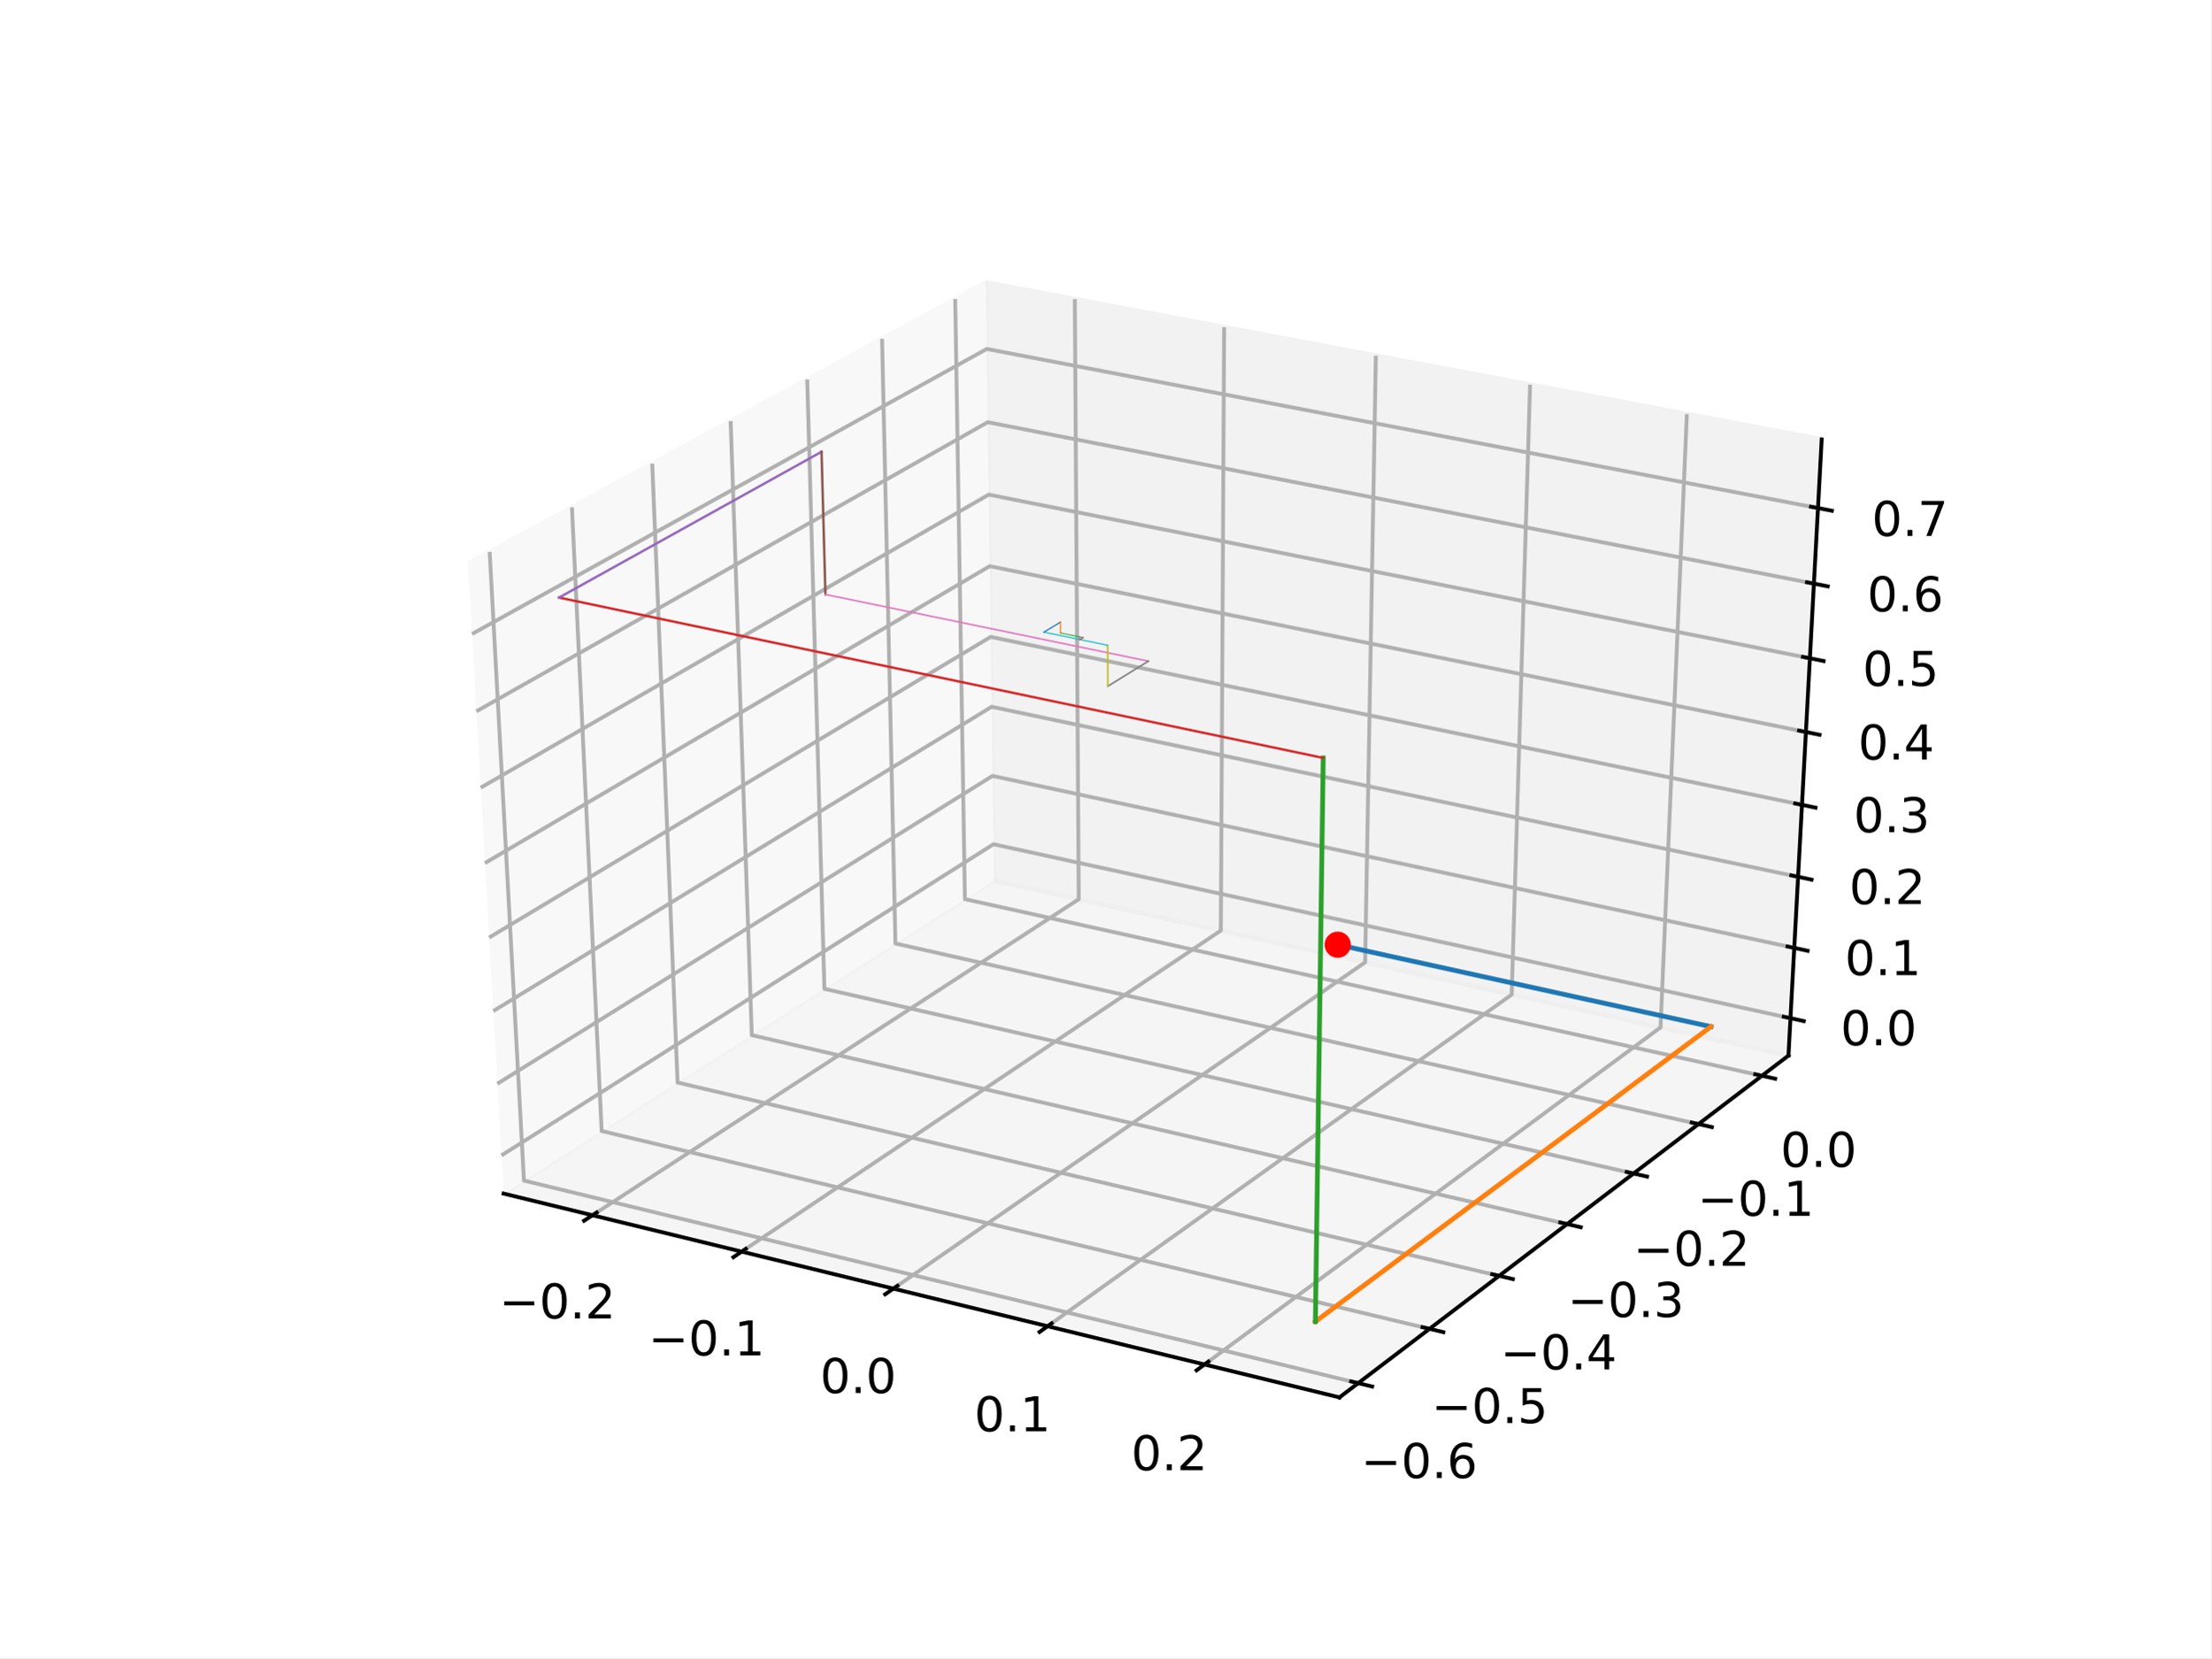
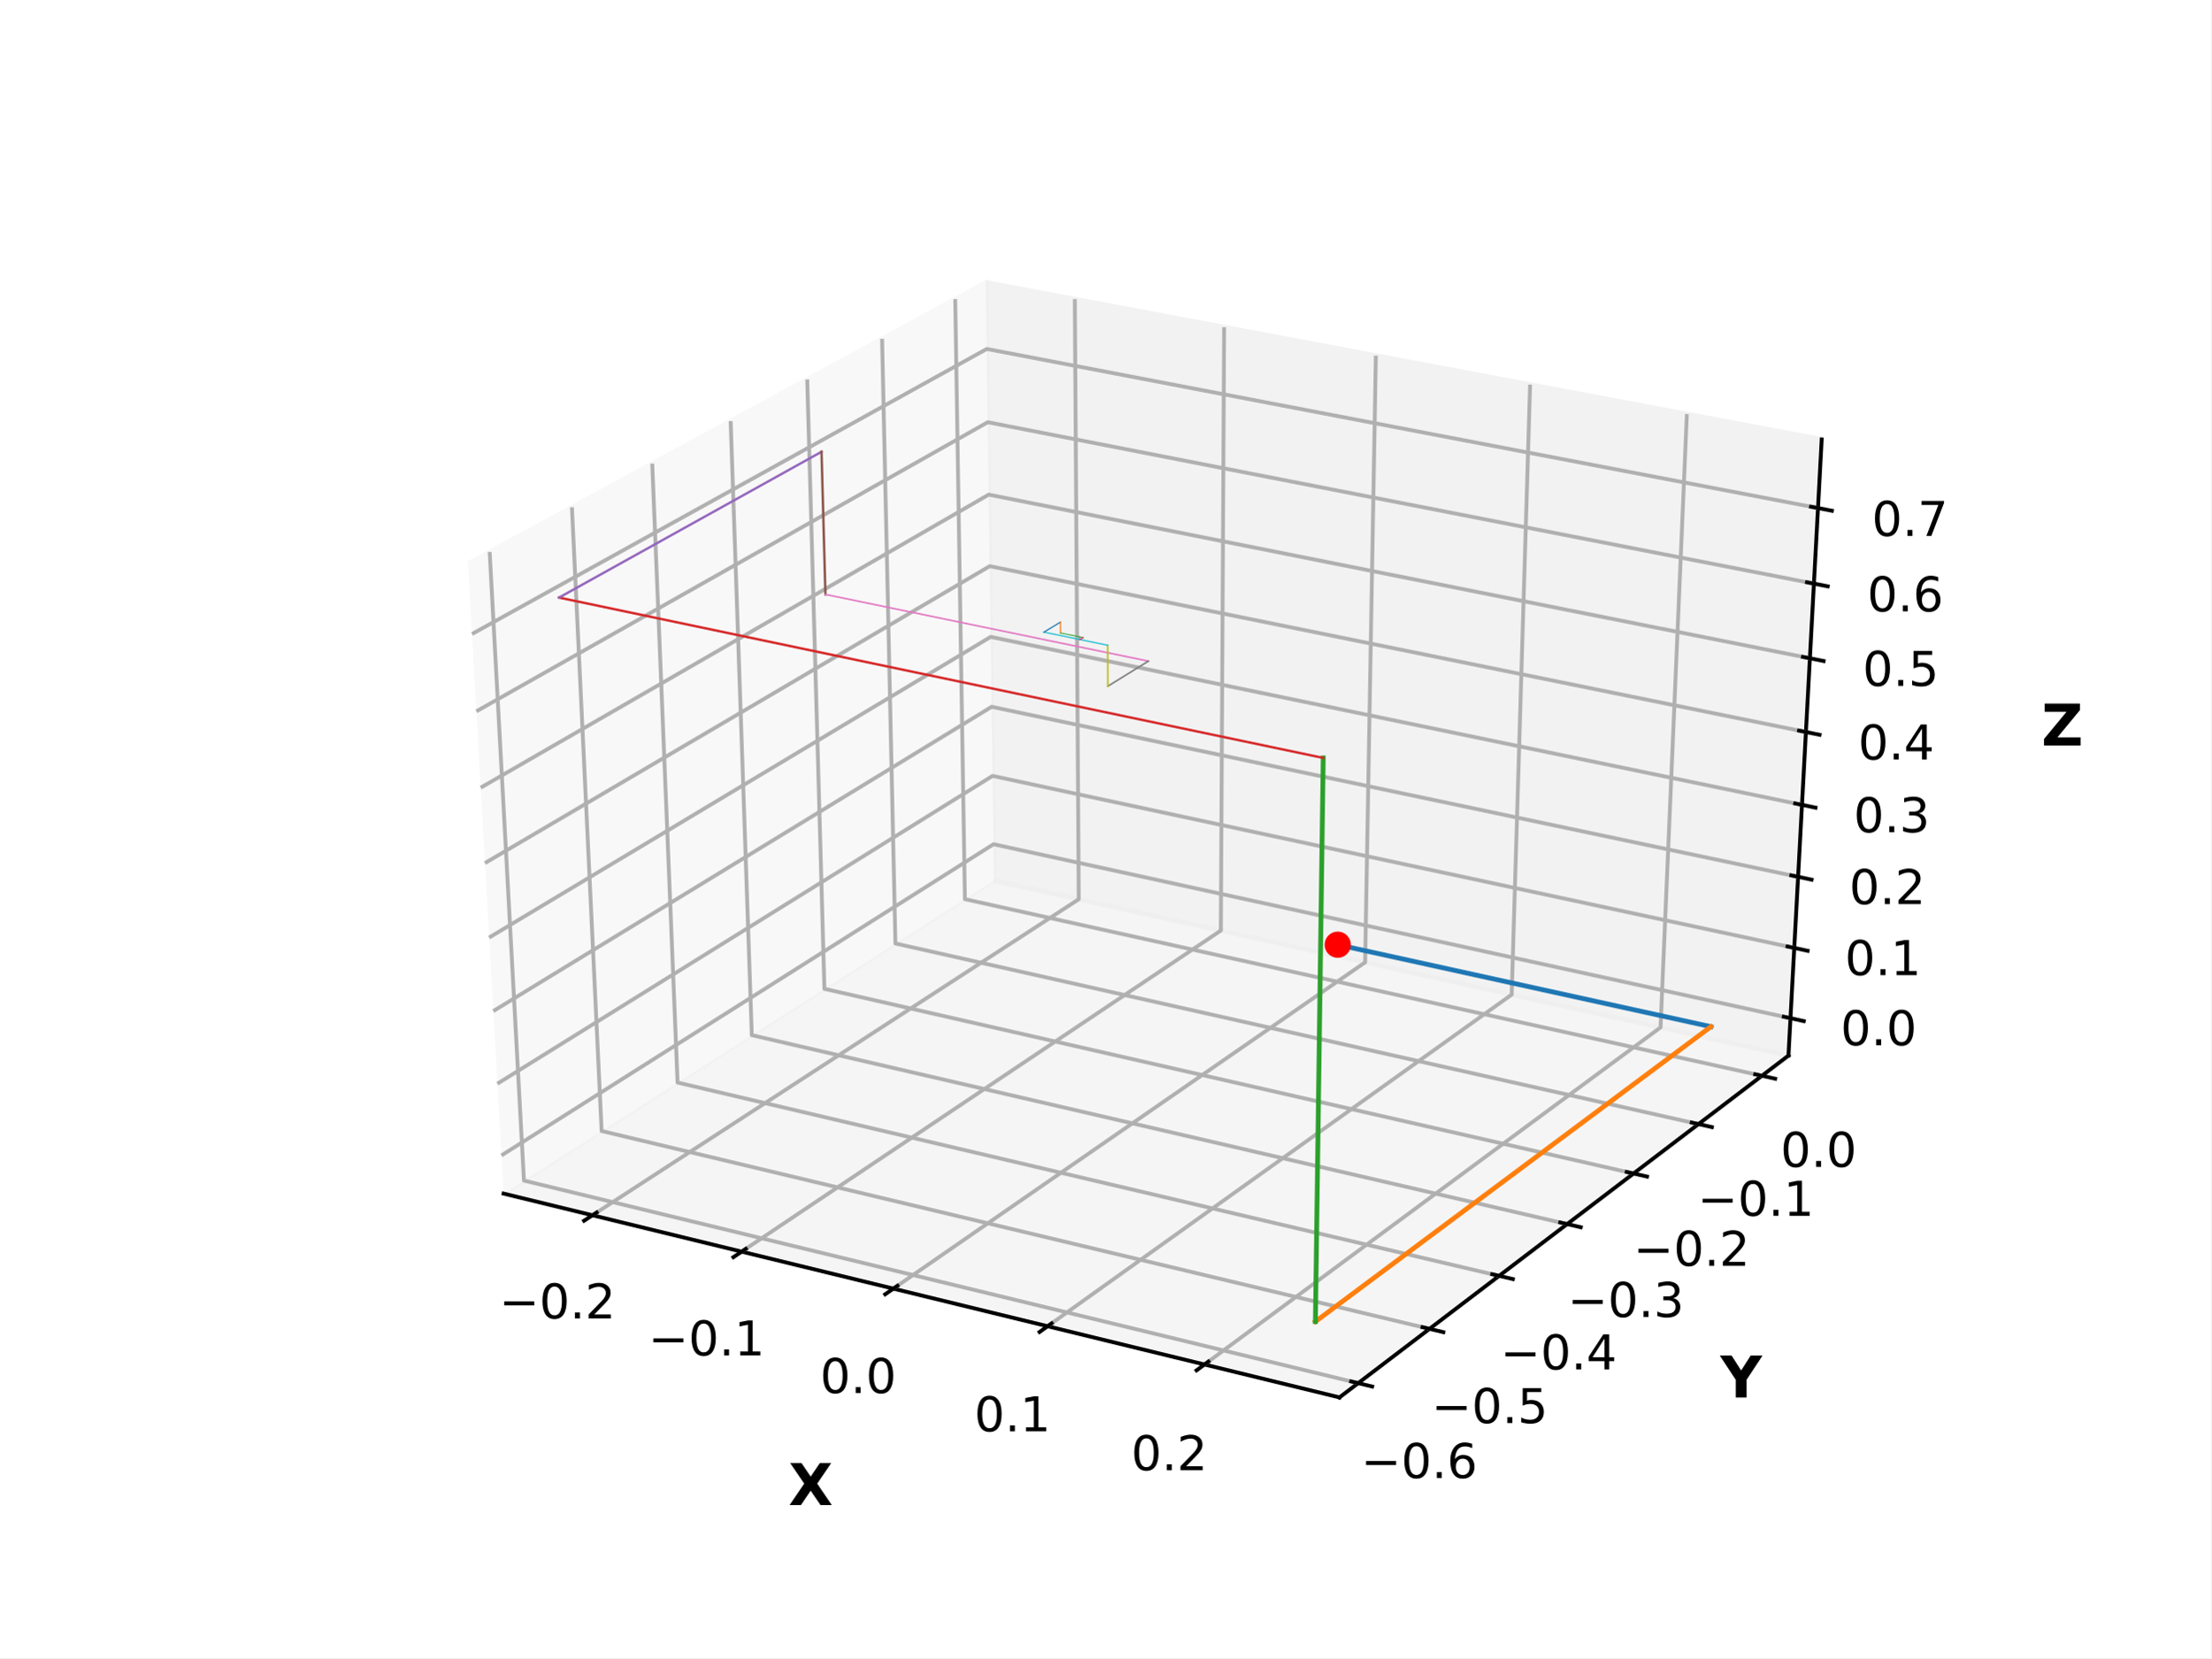
<svg xmlns="http://www.w3.org/2000/svg" xmlns:xlink="http://www.w3.org/1999/xlink" height="345.6pt" version="1.1" viewBox="0 0 460.8 345.6" width="460.8pt">
  <defs>
    <style type="text/css">
*{stroke-linecap:butt;stroke-linejoin:round;}
  </style>
  </defs>
  <g id="figure_1">
    <g id="patch_1">
      <path d="M 0 345.6  L 460.8 345.6  L 460.8 0  L 0 0  z " style="fill:#ffffff;" />
    </g>
    <g id="patch_2">
      <path d="M 57.6 307.584  L 414.72 307.584  L 414.72 41.472  L 57.6 41.472  z " style="fill:#ffffff;" />
    </g>
    <g id="pane3d_1">
      <g id="patch_3">
        <path d="M 104.942 248.783  L 207.151 183.538  L 205.45 58.866  L 97.541 117.487  " style="fill:#f2f2f2;opacity:0.5;stroke:#f2f2f2;stroke-linejoin:miter;" />
      </g>
    </g>
    <g id="pane3d_2">
      <g id="patch_4">
        <path d="M 207.151 183.538  L 372.721 220.014  L 379.649 91.583  L 205.45 58.866  " style="fill:#e6e6e6;opacity:0.5;stroke:#e6e6e6;stroke-linejoin:miter;" />
      </g>
    </g>
    <g id="pane3d_3">
      <g id="patch_5">
        <path d="M 104.942 248.783  L 279.144 291.265  L 372.721 220.014  L 207.151 183.538  " style="fill:#ececec;opacity:0.5;stroke:#ececec;stroke-linejoin:miter;" />
      </g>
    </g>
    <g id="axis3d_1">
      <g id="line2d_1">
        <path d="M 104.942 248.783  L 279.144 291.265  " style="fill:none;stroke:#000000;stroke-linecap:square;stroke-width:0.8;" />
      </g>
+       <g id="text_1">
+         <defs>
+           <path d="M 49.812 37.203  L 75.094 0  L 55.516 0  L 38.484 24.906  L 21.578 0  L 1.906 0  L 27.203 37.203  L 2.875 72.906  L 22.516 72.906  L 38.484 49.422  L 54.391 72.906  L 74.125 72.906  z " id="DejaVuSans-Bold-88" />
+         </defs>
+         <g transform="translate(164.3281 313.6965)scale(0.12 -0.12)">
+           <use xlink:href="#DejaVuSans-Bold-88" />
+         </g>
+       </g>
      <g id="Line3DCollection_1">
        <path d="M 123.469 253.301  L 224.813 187.429  L 223.996 62.349  " style="fill:none;stroke:#b0b0b0;stroke-width:0.8;" />
        <path d="M 154.561 260.883  L 254.425 193.953  L 255.11 68.193  " style="fill:none;stroke:#b0b0b0;stroke-width:0.8;" />
        <path d="M 186.174 268.593  L 284.497 200.578  L 286.732 74.132  " style="fill:none;stroke:#b0b0b0;stroke-width:0.8;" />
        <path d="M 218.322 276.432  L 315.039 207.306  L 318.874 80.169  " style="fill:none;stroke:#b0b0b0;stroke-width:0.8;" />
        <path d="M 251.017 284.406  L 346.063 214.141  L 351.55 86.305  " style="fill:none;stroke:#b0b0b0;stroke-width:0.8;" />
      </g>
      <g id="xtick_1">
        <g id="line2d_2">
          <path d="M 124.342 252.733  L 121.719 254.438  " style="fill:none;stroke:#000000;stroke-linecap:square;stroke-width:0.8;" />
        </g>
-         <g id="text_1">
+         <g id="text_2">
          <defs>
            <path d="M 10.594 35.5  L 73.188 35.5  L 73.188 27.203  L 10.594 27.203  z " id="DejaVuSans-8722" />
            <path d="M 31.781 66.406  Q 24.172 66.406 20.328 58.906  Q 16.5 51.422 16.5 36.375  Q 16.5 21.391 20.328 13.891  Q 24.172 6.391 31.781 6.391  Q 39.453 6.391 43.281 13.891  Q 47.125 21.391 47.125 36.375  Q 47.125 51.422 43.281 58.906  Q 39.453 66.406 31.781 66.406  z M 31.781 74.219  Q 44.047 74.219 50.516 64.516  Q 56.984 54.828 56.984 36.375  Q 56.984 17.969 50.516 8.266  Q 44.047 -1.422 31.781 -1.422  Q 19.531 -1.422 13.062 8.266  Q 6.594 17.969 6.594 36.375  Q 6.594 54.828 13.062 64.516  Q 19.531 74.219 31.781 74.219  z " id="DejaVuSans-48" />
            <path d="M 10.688 12.406  L 21 12.406  L 21 0  L 10.688 0  z " id="DejaVuSans-46" />
            <path d="M 19.188 8.297  L 53.609 8.297  L 53.609 0  L 7.328 0  L 7.328 8.297  Q 12.938 14.109 22.625 23.891  Q 32.328 33.688 34.812 36.531  Q 39.547 41.844 41.422 45.531  Q 43.312 49.219 43.312 52.781  Q 43.312 58.594 39.234 62.25  Q 35.156 65.922 28.609 65.922  Q 23.969 65.922 18.812 64.312  Q 13.672 62.703 7.812 59.422  L 7.812 69.391  Q 13.766 71.781 18.938 73  Q 24.125 74.219 28.422 74.219  Q 39.75 74.219 46.484 68.547  Q 53.219 62.891 53.219 53.422  Q 53.219 48.922 51.531 44.891  Q 49.859 40.875 45.406 35.406  Q 44.188 33.984 37.641 27.219  Q 31.109 20.453 19.188 8.297  z " id="DejaVuSans-50" />
          </defs>
          <g transform="translate(104.0062 274.8056)scale(0.1 -0.1)">
            <use xlink:href="#DejaVuSans-8722" />
            <use x="83.789" xlink:href="#DejaVuSans-48" />
            <use x="147.412" xlink:href="#DejaVuSans-46" />
            <use x="179.199" xlink:href="#DejaVuSans-50" />
          </g>
        </g>
      </g>
      <g id="xtick_2">
        <g id="line2d_3">
          <path d="M 155.422 260.306  L 152.836 262.039  " style="fill:none;stroke:#000000;stroke-linecap:square;stroke-width:0.8;" />
        </g>
-         <g id="text_2">
+         <g id="text_3">
          <defs>
            <path d="M 12.406 8.297  L 28.516 8.297  L 28.516 63.922  L 10.984 60.406  L 10.984 69.391  L 28.422 72.906  L 38.281 72.906  L 38.281 8.297  L 54.391 8.297  L 54.391 0  L 12.406 0  z " id="DejaVuSans-49" />
          </defs>
          <g transform="translate(135.0954 282.5179)scale(0.1 -0.1)">
            <use xlink:href="#DejaVuSans-8722" />
            <use x="83.789" xlink:href="#DejaVuSans-48" />
            <use x="147.412" xlink:href="#DejaVuSans-46" />
            <use x="179.199" xlink:href="#DejaVuSans-49" />
          </g>
        </g>
      </g>
      <g id="xtick_3">
        <g id="line2d_4">
          <path d="M 187.023 268.006  L 184.475 269.768  " style="fill:none;stroke:#000000;stroke-linecap:square;stroke-width:0.8;" />
        </g>
-         <g id="text_3">
+         <g id="text_4">
          <g transform="translate(170.8963 290.3595)scale(0.1 -0.1)">
            <use xlink:href="#DejaVuSans-48" />
            <use x="63.623" xlink:href="#DejaVuSans-46" />
            <use x="95.41" xlink:href="#DejaVuSans-48" />
          </g>
        </g>
      </g>
      <g id="xtick_4">
        <g id="line2d_5">
          <path d="M 219.157 275.836  L 216.649 277.628  " style="fill:none;stroke:#000000;stroke-linecap:square;stroke-width:0.8;" />
        </g>
-         <g id="text_4">
+         <g id="text_5">
          <g transform="translate(203.0423 298.3339)scale(0.1 -0.1)">
            <use xlink:href="#DejaVuSans-48" />
            <use x="63.623" xlink:href="#DejaVuSans-46" />
            <use x="95.41" xlink:href="#DejaVuSans-49" />
          </g>
        </g>
      </g>
      <g id="xtick_5">
        <g id="line2d_6">
          <path d="M 251.838 283.799  L 249.372 285.622  " style="fill:none;stroke:#000000;stroke-linecap:square;stroke-width:0.8;" />
        </g>
-         <g id="text_5">
+         <g id="text_6">
          <g transform="translate(235.737 306.4444)scale(0.1 -0.1)">
            <use xlink:href="#DejaVuSans-48" />
            <use x="63.623" xlink:href="#DejaVuSans-46" />
            <use x="95.41" xlink:href="#DejaVuSans-50" />
          </g>
        </g>
      </g>
    </g>
    <g id="axis3d_2">
      <g id="line2d_7">
        <path d="M 372.721 220.014  L 279.144 291.265  " style="fill:none;stroke:#000000;stroke-linecap:square;stroke-width:0.8;" />
+       </g>
+       <g id="text_7">
+         <defs>
+           <path d="M -0.984 72.906  L 19.578 72.906  L 36.188 46.922  L 52.781 72.906  L 73.391 72.906  L 45.609 30.719  L 45.609 0  L 26.812 0  L 26.812 30.719  z " id="DejaVuSans-Bold-89" />
+         </defs>
+         <g transform="translate(358.5217 291.2811)scale(0.12 -0.12)">
+           <use xlink:href="#DejaVuSans-Bold-89" />
+         </g>
      </g>
      <g id="Line3DCollection_2">
        <path d="M 102.044 115.041  L 109.191 246.07  L 283.046 288.293  " style="fill:none;stroke:#b0b0b0;stroke-width:0.8;" />
        <path d="M 119.187 105.728  L 125.381 235.736  L 297.907 276.978  " style="fill:none;stroke:#b0b0b0;stroke-width:0.8;" />
        <path d="M 135.923 96.636  L 141.205 225.634  L 312.416 265.931  " style="fill:none;stroke:#b0b0b0;stroke-width:0.8;" />
        <path d="M 152.266 87.758  L 156.677 215.758  L 326.588 255.14  " style="fill:none;stroke:#b0b0b0;stroke-width:0.8;" />
        <path d="M 168.229 79.086  L 171.807 206.1  L 340.433 244.599  " style="fill:none;stroke:#b0b0b0;stroke-width:0.8;" />
        <path d="M 183.827 70.613  L 186.606 196.653  L 353.962 234.298  " style="fill:none;stroke:#b0b0b0;stroke-width:0.8;" />
        <path d="M 199.07 62.332  L 201.087 187.409  L 367.186 224.228  " style="fill:none;stroke:#b0b0b0;stroke-width:0.8;" />
      </g>
      <g id="xtick_6">
        <g id="line2d_8">
          <path d="M 281.591 287.94  L 285.96 289.001  " style="fill:none;stroke:#000000;stroke-linecap:square;stroke-width:0.8;" />
        </g>
-         <g id="text_6">
+         <g id="text_8">
          <defs>
            <path d="M 33.016 40.375  Q 26.375 40.375 22.484 35.828  Q 18.609 31.297 18.609 23.391  Q 18.609 15.531 22.484 10.953  Q 26.375 6.391 33.016 6.391  Q 39.656 6.391 43.531 10.953  Q 47.406 15.531 47.406 23.391  Q 47.406 31.297 43.531 35.828  Q 39.656 40.375 33.016 40.375  z M 52.594 71.297  L 52.594 62.312  Q 48.875 64.062 45.094 64.984  Q 41.312 65.922 37.594 65.922  Q 27.828 65.922 22.672 59.328  Q 17.531 52.734 16.797 39.406  Q 19.672 43.656 24.016 45.922  Q 28.375 48.188 33.594 48.188  Q 44.578 48.188 50.953 41.516  Q 57.328 34.859 57.328 23.391  Q 57.328 12.156 50.688 5.359  Q 44.047 -1.422 33.016 -1.422  Q 20.359 -1.422 13.672 8.266  Q 6.984 17.969 6.984 36.375  Q 6.984 53.656 15.188 63.938  Q 23.391 74.219 37.203 74.219  Q 40.922 74.219 44.703 73.484  Q 48.484 72.75 52.594 71.297  z " id="DejaVuSans-54" />
          </defs>
          <g transform="translate(283.6312 308.073)scale(0.1 -0.1)">
            <use xlink:href="#DejaVuSans-8722" />
            <use x="83.789" xlink:href="#DejaVuSans-48" />
            <use x="147.412" xlink:href="#DejaVuSans-46" />
            <use x="179.199" xlink:href="#DejaVuSans-54" />
          </g>
        </g>
      </g>
      <g id="xtick_7">
        <g id="line2d_9">
          <path d="M 296.464 276.633  L 300.796 277.669  " style="fill:none;stroke:#000000;stroke-linecap:square;stroke-width:0.8;" />
        </g>
-         <g id="text_7">
+         <g id="text_9">
          <defs>
            <path d="M 10.797 72.906  L 49.516 72.906  L 49.516 64.594  L 19.828 64.594  L 19.828 46.734  Q 21.969 47.469 24.109 47.828  Q 26.266 48.188 28.422 48.188  Q 40.625 48.188 47.75 41.5  Q 54.891 34.812 54.891 23.391  Q 54.891 11.625 47.562 5.094  Q 40.234 -1.422 26.906 -1.422  Q 22.312 -1.422 17.547 -0.641  Q 12.797 0.141 7.719 1.703  L 7.719 11.625  Q 12.109 9.234 16.797 8.062  Q 21.484 6.891 26.703 6.891  Q 35.156 6.891 40.078 11.328  Q 45.016 15.766 45.016 23.391  Q 45.016 31 40.078 35.438  Q 35.156 39.891 26.703 39.891  Q 22.75 39.891 18.812 39.016  Q 14.891 38.141 10.797 36.281  z " id="DejaVuSans-53" />
          </defs>
          <g transform="translate(298.3322 296.6186)scale(0.1 -0.1)">
            <use xlink:href="#DejaVuSans-8722" />
            <use x="83.789" xlink:href="#DejaVuSans-48" />
            <use x="147.412" xlink:href="#DejaVuSans-46" />
            <use x="179.199" xlink:href="#DejaVuSans-53" />
          </g>
        </g>
      </g>
      <g id="xtick_8">
        <g id="line2d_10">
          <path d="M 310.985 265.594  L 315.283 266.605  " style="fill:none;stroke:#000000;stroke-linecap:square;stroke-width:0.8;" />
        </g>
-         <g id="text_8">
+         <g id="text_10">
          <defs>
            <path d="M 37.797 64.312  L 12.891 25.391  L 37.797 25.391  z M 35.203 72.906  L 47.609 72.906  L 47.609 25.391  L 58.016 25.391  L 58.016 17.188  L 47.609 17.188  L 47.609 0  L 37.797 0  L 37.797 17.188  L 4.891 17.188  L 4.891 26.703  z " id="DejaVuSans-52" />
          </defs>
          <g transform="translate(312.6865 285.4343)scale(0.1 -0.1)">
            <use xlink:href="#DejaVuSans-8722" />
            <use x="83.789" xlink:href="#DejaVuSans-48" />
            <use x="147.412" xlink:href="#DejaVuSans-46" />
            <use x="179.199" xlink:href="#DejaVuSans-52" />
          </g>
        </g>
      </g>
      <g id="xtick_9">
        <g id="line2d_11">
          <path d="M 325.168 254.811  L 329.431 255.799  " style="fill:none;stroke:#000000;stroke-linecap:square;stroke-width:0.8;" />
        </g>
-         <g id="text_9">
+         <g id="text_11">
          <defs>
            <path d="M 40.578 39.312  Q 47.656 37.797 51.625 33  Q 55.609 28.219 55.609 21.188  Q 55.609 10.406 48.188 4.484  Q 40.766 -1.422 27.094 -1.422  Q 22.516 -1.422 17.656 -0.516  Q 12.797 0.391 7.625 2.203  L 7.625 11.719  Q 11.719 9.328 16.594 8.109  Q 21.484 6.891 26.812 6.891  Q 36.078 6.891 40.938 10.547  Q 45.797 14.203 45.797 21.188  Q 45.797 27.641 41.281 31.266  Q 36.766 34.906 28.719 34.906  L 20.219 34.906  L 20.219 43.016  L 29.109 43.016  Q 36.375 43.016 40.234 45.922  Q 44.094 48.828 44.094 54.297  Q 44.094 59.906 40.109 62.906  Q 36.141 65.922 28.719 65.922  Q 24.656 65.922 20.016 65.031  Q 15.375 64.156 9.812 62.312  L 9.812 71.094  Q 15.438 72.656 20.344 73.438  Q 25.25 74.219 29.594 74.219  Q 40.828 74.219 47.359 69.109  Q 53.906 64.016 53.906 55.328  Q 53.906 49.266 50.438 45.094  Q 46.969 40.922 40.578 39.312  z " id="DejaVuSans-51" />
          </defs>
          <g transform="translate(326.7062 274.5106)scale(0.1 -0.1)">
            <use xlink:href="#DejaVuSans-8722" />
            <use x="83.789" xlink:href="#DejaVuSans-48" />
            <use x="147.412" xlink:href="#DejaVuSans-46" />
            <use x="179.199" xlink:href="#DejaVuSans-51" />
          </g>
        </g>
      </g>
      <g id="xtick_10">
        <g id="line2d_12">
          <path d="M 339.024 244.277  L 343.253 245.243  " style="fill:none;stroke:#000000;stroke-linecap:square;stroke-width:0.8;" />
        </g>
-         <g id="text_10">
+         <g id="text_12">
          <g transform="translate(340.403 263.8387)scale(0.1 -0.1)">
            <use xlink:href="#DejaVuSans-8722" />
            <use x="83.789" xlink:href="#DejaVuSans-48" />
            <use x="147.412" xlink:href="#DejaVuSans-46" />
            <use x="179.199" xlink:href="#DejaVuSans-50" />
          </g>
        </g>
      </g>
      <g id="xtick_11">
        <g id="line2d_13">
          <path d="M 352.565 233.983  L 356.759 234.927  " style="fill:none;stroke:#000000;stroke-linecap:square;stroke-width:0.8;" />
        </g>
-         <g id="text_11">
+         <g id="text_13">
          <g transform="translate(353.7878 253.4098)scale(0.1 -0.1)">
            <use xlink:href="#DejaVuSans-8722" />
            <use x="83.789" xlink:href="#DejaVuSans-48" />
            <use x="147.412" xlink:href="#DejaVuSans-46" />
            <use x="179.199" xlink:href="#DejaVuSans-49" />
          </g>
        </g>
      </g>
      <g id="xtick_12">
        <g id="line2d_14">
          <path d="M 365.8 223.921  L 369.961 224.844  " style="fill:none;stroke:#000000;stroke-linecap:square;stroke-width:0.8;" />
        </g>
-         <g id="text_12">
+         <g id="text_14">
          <g transform="translate(371.0611 243.2157)scale(0.1 -0.1)">
            <use xlink:href="#DejaVuSans-48" />
            <use x="63.623" xlink:href="#DejaVuSans-46" />
            <use x="95.41" xlink:href="#DejaVuSans-48" />
          </g>
        </g>
      </g>
    </g>
    <g id="axis3d_3">
      <g id="line2d_15">
        <path d="M 372.721 220.014  L 379.649 91.583  " style="fill:none;stroke:#000000;stroke-linecap:square;stroke-width:0.8;" />
+       </g>
+       <g id="text_15">
+         <defs>
+           <path d="M 5.609 72.906  L 66.891 72.906  L 66.891 61.531  L 27.781 14.203  L 68.016 14.203  L 68.016 0  L 4.5 0  L 4.5 11.375  L 43.609 58.688  L 5.609 58.688  z " id="DejaVuSans-Bold-90" />
+         </defs>
+         <g transform="translate(425.4415 155.3941)scale(0.12 -0.12)">
+           <use xlink:href="#DejaVuSans-Bold-90" />
+         </g>
      </g>
      <g id="Line3DCollection_3">
        <path d="M 373.141 212.225  L 207.048 175.961  L 104.494 240.832  " style="fill:none;stroke:#b0b0b0;stroke-width:0.8;" />
        <path d="M 373.931 197.579  L 206.854 161.721  L 103.651 225.88  " style="fill:none;stroke:#b0b0b0;stroke-width:0.8;" />
        <path d="M 374.731 182.758  L 206.657 147.316  L 102.798 210.742  " style="fill:none;stroke:#b0b0b0;stroke-width:0.8;" />
        <path d="M 375.54 167.757  L 206.458 132.745  L 101.934 195.414  " style="fill:none;stroke:#b0b0b0;stroke-width:0.8;" />
        <path d="M 376.359 152.573  L 206.257 118.004  L 101.059 179.894  " style="fill:none;stroke:#b0b0b0;stroke-width:0.8;" />
        <path d="M 377.188 137.204  L 206.053 103.09  L 100.173 164.177  " style="fill:none;stroke:#b0b0b0;stroke-width:0.8;" />
        <path d="M 378.027 121.645  L 205.847 88  L 99.276 148.26  " style="fill:none;stroke:#b0b0b0;stroke-width:0.8;" />
        <path d="M 378.877 105.893  L 205.639 72.731  L 98.367 132.139  " style="fill:none;stroke:#b0b0b0;stroke-width:0.8;" />
      </g>
      <g id="xtick_13">
        <g id="line2d_16">
          <path d="M 371.756 211.922  L 375.916 212.83  " style="fill:none;stroke:#000000;stroke-linecap:square;stroke-width:0.8;" />
        </g>
-         <g id="text_13">
+         <g id="text_16">
          <g transform="translate(383.5791 217.8648)scale(0.1 -0.1)">
            <use xlink:href="#DejaVuSans-48" />
            <use x="63.623" xlink:href="#DejaVuSans-46" />
            <use x="95.41" xlink:href="#DejaVuSans-48" />
          </g>
        </g>
      </g>
      <g id="xtick_14">
        <g id="line2d_17">
          <path d="M 372.537 197.28  L 376.723 198.178  " style="fill:none;stroke:#000000;stroke-linecap:square;stroke-width:0.8;" />
        </g>
-         <g id="text_14">
+         <g id="text_17">
          <g transform="translate(384.477 203.2408)scale(0.1 -0.1)">
            <use xlink:href="#DejaVuSans-48" />
            <use x="63.623" xlink:href="#DejaVuSans-46" />
            <use x="95.41" xlink:href="#DejaVuSans-49" />
          </g>
        </g>
      </g>
      <g id="xtick_15">
        <g id="line2d_18">
          <path d="M 373.328 182.462  L 377.54 183.35  " style="fill:none;stroke:#000000;stroke-linecap:square;stroke-width:0.8;" />
        </g>
-         <g id="text_15">
+         <g id="text_18">
          <g transform="translate(385.3856 188.4412)scale(0.1 -0.1)">
            <use xlink:href="#DejaVuSans-48" />
            <use x="63.623" xlink:href="#DejaVuSans-46" />
            <use x="95.41" xlink:href="#DejaVuSans-50" />
          </g>
        </g>
      </g>
      <g id="xtick_16">
        <g id="line2d_19">
          <path d="M 374.128 167.464  L 378.367 168.342  " style="fill:none;stroke:#000000;stroke-linecap:square;stroke-width:0.8;" />
        </g>
-         <g id="text_16">
+         <g id="text_19">
          <g transform="translate(386.3051 173.4631)scale(0.1 -0.1)">
            <use xlink:href="#DejaVuSans-48" />
            <use x="63.623" xlink:href="#DejaVuSans-46" />
            <use x="95.41" xlink:href="#DejaVuSans-51" />
          </g>
        </g>
      </g>
      <g id="xtick_17">
        <g id="line2d_20">
          <path d="M 374.938 152.284  L 379.204 153.151  " style="fill:none;stroke:#000000;stroke-linecap:square;stroke-width:0.8;" />
        </g>
-         <g id="text_17">
+         <g id="text_20">
          <g transform="translate(387.2359 158.303)scale(0.1 -0.1)">
            <use xlink:href="#DejaVuSans-48" />
            <use x="63.623" xlink:href="#DejaVuSans-46" />
            <use x="95.41" xlink:href="#DejaVuSans-52" />
          </g>
        </g>
      </g>
      <g id="xtick_18">
        <g id="line2d_21">
          <path d="M 375.758 136.919  L 380.051 137.774  " style="fill:none;stroke:#000000;stroke-linecap:square;stroke-width:0.8;" />
        </g>
-         <g id="text_18">
+         <g id="text_21">
          <g transform="translate(388.178 142.9577)scale(0.1 -0.1)">
            <use xlink:href="#DejaVuSans-48" />
            <use x="63.623" xlink:href="#DejaVuSans-46" />
            <use x="95.41" xlink:href="#DejaVuSans-53" />
          </g>
        </g>
      </g>
      <g id="xtick_19">
        <g id="line2d_22">
          <path d="M 376.588 121.364  L 380.908 122.208  " style="fill:none;stroke:#000000;stroke-linecap:square;stroke-width:0.8;" />
        </g>
-         <g id="text_19">
+         <g id="text_22">
          <g transform="translate(389.1317 127.4237)scale(0.1 -0.1)">
            <use xlink:href="#DejaVuSans-48" />
            <use x="63.623" xlink:href="#DejaVuSans-46" />
            <use x="95.41" xlink:href="#DejaVuSans-54" />
          </g>
        </g>
      </g>
      <g id="xtick_20">
        <g id="line2d_23">
          <path d="M 377.429 105.616  L 381.776 106.448  " style="fill:none;stroke:#000000;stroke-linecap:square;stroke-width:0.8;" />
        </g>
-         <g id="text_20">
+         <g id="text_23">
          <defs>
            <path d="M 8.203 72.906  L 55.078 72.906  L 55.078 68.703  L 28.609 0  L 18.312 0  L 43.219 64.594  L 8.203 64.594  z " id="DejaVuSans-55" />
          </defs>
          <g transform="translate(390.0971 111.6976)scale(0.1 -0.1)">
            <use xlink:href="#DejaVuSans-48" />
            <use x="63.623" xlink:href="#DejaVuSans-46" />
            <use x="95.41" xlink:href="#DejaVuSans-55" />
          </g>
        </g>
      </g>
    </g>
    <g id="axes_1">
      <g id="line2d_24">
-         <path clip-path="url(#p8a3f909928)" d="M 278.79 196.907  L 356.555 213.991  " style="fill:none;stroke:#1f77b4;stroke-linecap:square;" />
+         <path clip-path="url(#pe2fc5cebd4)" d="M 278.79 196.907  L 356.555 213.991  " style="fill:none;stroke:#1f77b4;stroke-linecap:square;" />
      </g>
      <g id="line2d_25">
-         <path clip-path="url(#p8a3f909928)" d="M 356.555 213.991  L 274.132 275.459  " style="fill:none;stroke:#ff7f0e;stroke-linecap:square;" />
+         <path clip-path="url(#pe2fc5cebd4)" d="M 356.555 213.991  L 274.132 275.459  " style="fill:none;stroke:#ff7f0e;stroke-linecap:square;" />
      </g>
      <g id="line2d_26">
-         <path clip-path="url(#p8a3f909928)" d="M 274.132 275.459  L 275.763 157.975  " style="fill:none;stroke:#2ca02c;stroke-linecap:square;" />
+         <path clip-path="url(#pe2fc5cebd4)" d="M 274.132 275.459  L 275.763 157.975  " style="fill:none;stroke:#2ca02c;stroke-linecap:square;" />
      </g>
      <g id="line2d_27">
-         <path clip-path="url(#p8a3f909928)" d="M 275.763 157.975  L 116.502 124.552  " style="fill:none;stroke:#d62728;stroke-linecap:square;stroke-width:0.5;" />
+         <path clip-path="url(#pe2fc5cebd4)" d="M 275.763 157.975  L 116.502 124.552  " style="fill:none;stroke:#d62728;stroke-linecap:square;stroke-width:0.5;" />
      </g>
      <g id="line2d_28">
-         <path clip-path="url(#p8a3f909928)" d="M 116.502 124.552  L 171.208 94.159  " style="fill:none;stroke:#9467bd;stroke-linecap:square;stroke-width:0.5;" />
+         <path clip-path="url(#pe2fc5cebd4)" d="M 116.502 124.552  L 171.208 94.159  " style="fill:none;stroke:#9467bd;stroke-linecap:square;stroke-width:0.5;" />
      </g>
      <g id="line2d_29">
-         <path clip-path="url(#p8a3f909928)" d="M 171.208 94.159  L 172.016 123.893  " style="fill:none;stroke:#8c564b;stroke-linecap:square;stroke-width:0.5;" />
+         <path clip-path="url(#pe2fc5cebd4)" d="M 171.208 94.159  L 172.016 123.893  " style="fill:none;stroke:#8c564b;stroke-linecap:square;stroke-width:0.5;" />
      </g>
      <g id="line2d_30">
-         <path clip-path="url(#p8a3f909928)" d="M 172.016 123.893  L 239.322 137.8  " style="fill:none;stroke:#e377c2;stroke-linecap:square;stroke-width:0.333;" />
+         <path clip-path="url(#pe2fc5cebd4)" d="M 172.016 123.893  L 239.322 137.8  " style="fill:none;stroke:#e377c2;stroke-linecap:square;stroke-width:0.333;" />
      </g>
      <g id="line2d_31">
-         <path clip-path="url(#p8a3f909928)" d="M 239.322 137.8  L 230.876 143.026  " style="fill:none;stroke:#7f7f7f;stroke-linecap:square;stroke-width:0.333;" />
+         <path clip-path="url(#pe2fc5cebd4)" d="M 239.322 137.8  L 230.876 143.026  " style="fill:none;stroke:#7f7f7f;stroke-linecap:square;stroke-width:0.333;" />
      </g>
      <g id="line2d_32">
-         <path clip-path="url(#p8a3f909928)" d="M 230.876 143.026  L 230.842 134.491  " style="fill:none;stroke:#bcbd22;stroke-linecap:square;stroke-width:0.333;" />
+         <path clip-path="url(#pe2fc5cebd4)" d="M 230.876 143.026  L 230.842 134.491  " style="fill:none;stroke:#bcbd22;stroke-linecap:square;stroke-width:0.333;" />
      </g>
      <g id="line2d_33">
-         <path clip-path="url(#p8a3f909928)" d="M 230.842 134.491  L 217.553 131.751  " style="fill:none;stroke:#17becf;stroke-linecap:square;stroke-width:0.25;" />
+         <path clip-path="url(#pe2fc5cebd4)" d="M 230.842 134.491  L 217.553 131.751  " style="fill:none;stroke:#17becf;stroke-linecap:square;stroke-width:0.25;" />
      </g>
      <g id="line2d_34">
-         <path clip-path="url(#p8a3f909928)" d="M 217.553 131.751  L 220.997 129.671  " style="fill:none;stroke:#1f77b4;stroke-linecap:square;stroke-width:0.25;" />
+         <path clip-path="url(#pe2fc5cebd4)" d="M 217.553 131.751  L 220.997 129.671  " style="fill:none;stroke:#1f77b4;stroke-linecap:square;stroke-width:0.25;" />
      </g>
      <g id="line2d_35">
-         <path clip-path="url(#p8a3f909928)" d="M 220.997 129.671  L 221.015 131.925  " style="fill:none;stroke:#ff7f0e;stroke-linecap:square;stroke-width:0.25;" />
+         <path clip-path="url(#pe2fc5cebd4)" d="M 220.997 129.671  L 221.015 131.925  " style="fill:none;stroke:#ff7f0e;stroke-linecap:square;stroke-width:0.25;" />
      </g>
      <g id="line2d_36">
-         <path clip-path="url(#p8a3f909928)" d="M 221.015 131.925  L 225.737 132.898  " style="fill:none;stroke:#2ca02c;stroke-linecap:square;stroke-width:0.2;" />
+         <path clip-path="url(#pe2fc5cebd4)" d="M 221.015 131.925  L 225.737 132.898  " style="fill:none;stroke:#2ca02c;stroke-linecap:square;stroke-width:0.2;" />
      </g>
      <g id="line2d_37">
-         <path clip-path="url(#p8a3f909928)" d="M 225.737 132.898  L 225.026 133.331  " style="fill:none;stroke:#d62728;stroke-linecap:square;stroke-width:0.2;" />
+         <path clip-path="url(#pe2fc5cebd4)" d="M 225.737 132.898  L 225.026 133.331  " style="fill:none;stroke:#d62728;stroke-linecap:square;stroke-width:0.2;" />
      </g>
      <g id="line2d_38">
-         <path clip-path="url(#p8a3f909928)" d="M 225.026 133.331  L 225.022 132.701  " style="fill:none;stroke:#9467bd;stroke-linecap:square;stroke-width:0.2;" />
+         <path clip-path="url(#pe2fc5cebd4)" d="M 225.026 133.331  L 225.022 132.701  " style="fill:none;stroke:#9467bd;stroke-linecap:square;stroke-width:0.2;" />
      </g>
      <g id="Path3DCollection_1">
        <defs>
-           <path d="M 0 2.236  C 0.593 2.236 1.162 2 1.581 1.581  C 2 1.162 2.236 0.593 2.236 0  C 2.236 -0.593 2 -1.162 1.581 -1.581  C 1.162 -2 0.593 -2.236 0 -2.236  C -0.593 -2.236 -1.162 -2 -1.581 -1.581  C -2 -1.162 -2.236 -0.593 -2.236 0  C -2.236 0.593 -2 1.162 -1.581 1.581  C -1.162 2 -0.593 2.236 0 2.236  z " id="mb3f99ab502" style="stroke:#ff0000;" />
+           <path d="M 0 2.236  C 0.593 2.236 1.162 2 1.581 1.581  C 2 1.162 2.236 0.593 2.236 0  C 2.236 -0.593 2 -1.162 1.581 -1.581  C 1.162 -2 0.593 -2.236 0 -2.236  C -0.593 -2.236 -1.162 -2 -1.581 -1.581  C -2 -1.162 -2.236 -0.593 -2.236 0  C -2.236 0.593 -2 1.162 -1.581 1.581  C -1.162 2 -0.593 2.236 0 2.236  z " id="m806cc19a24" style="stroke:#ff0000;" />
        </defs>
-         <g clip-path="url(#p8a3f909928)">
-           <use style="fill:#ff0000;stroke:#ff0000;" x="278.79" xlink:href="#mb3f99ab502" y="196.907" />
+         <g clip-path="url(#pe2fc5cebd4)">
+           <use style="fill:#ff0000;stroke:#ff0000;" x="278.79" xlink:href="#m806cc19a24" y="196.907" />
        </g>
      </g>
    </g>
  </g>
  <defs>
-     <clipPath id="p8a3f909928">
+     <clipPath id="pe2fc5cebd4">
      <rect height="266.112" width="357.12" x="57.6" y="41.472" />
    </clipPath>
  </defs>
</svg>
